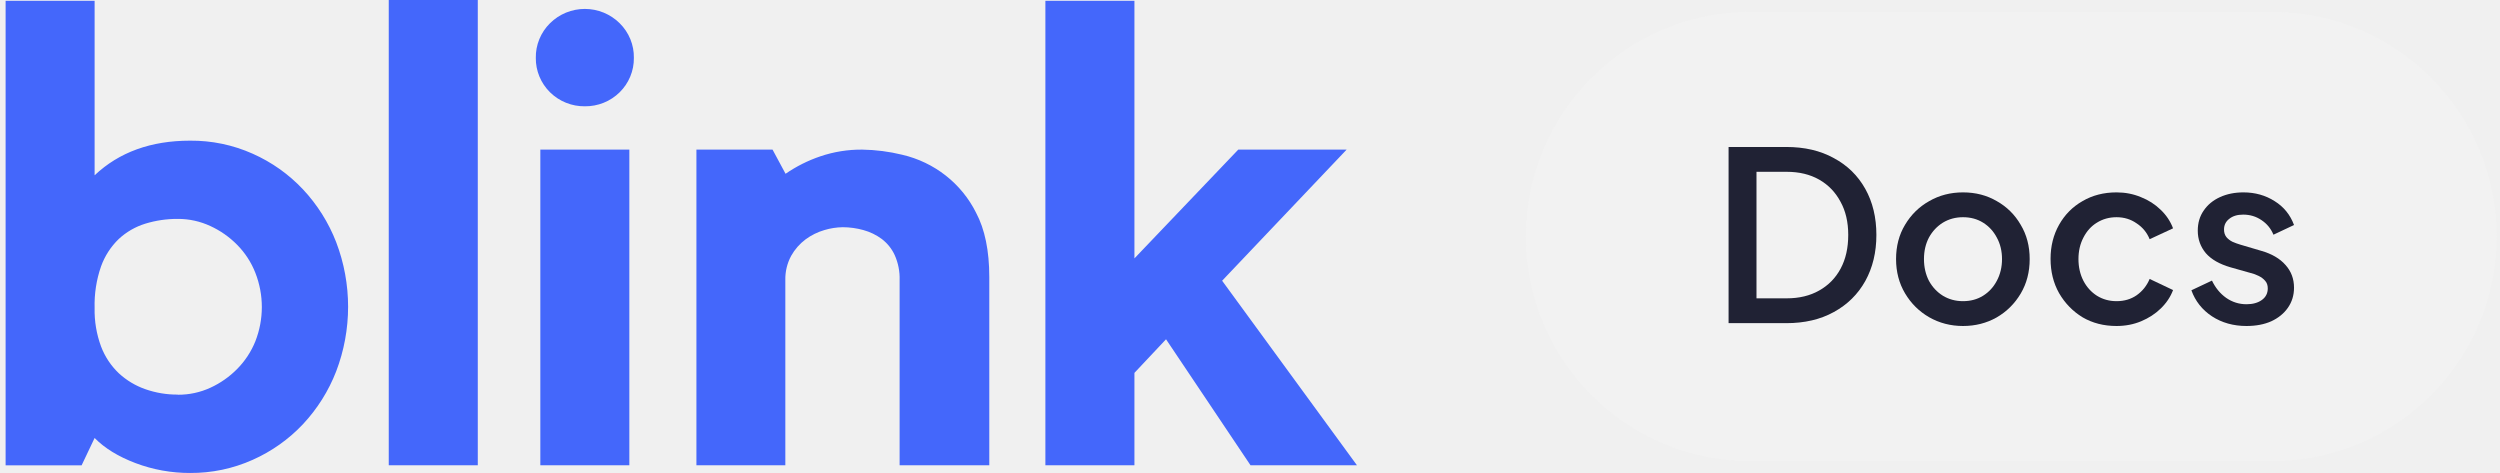
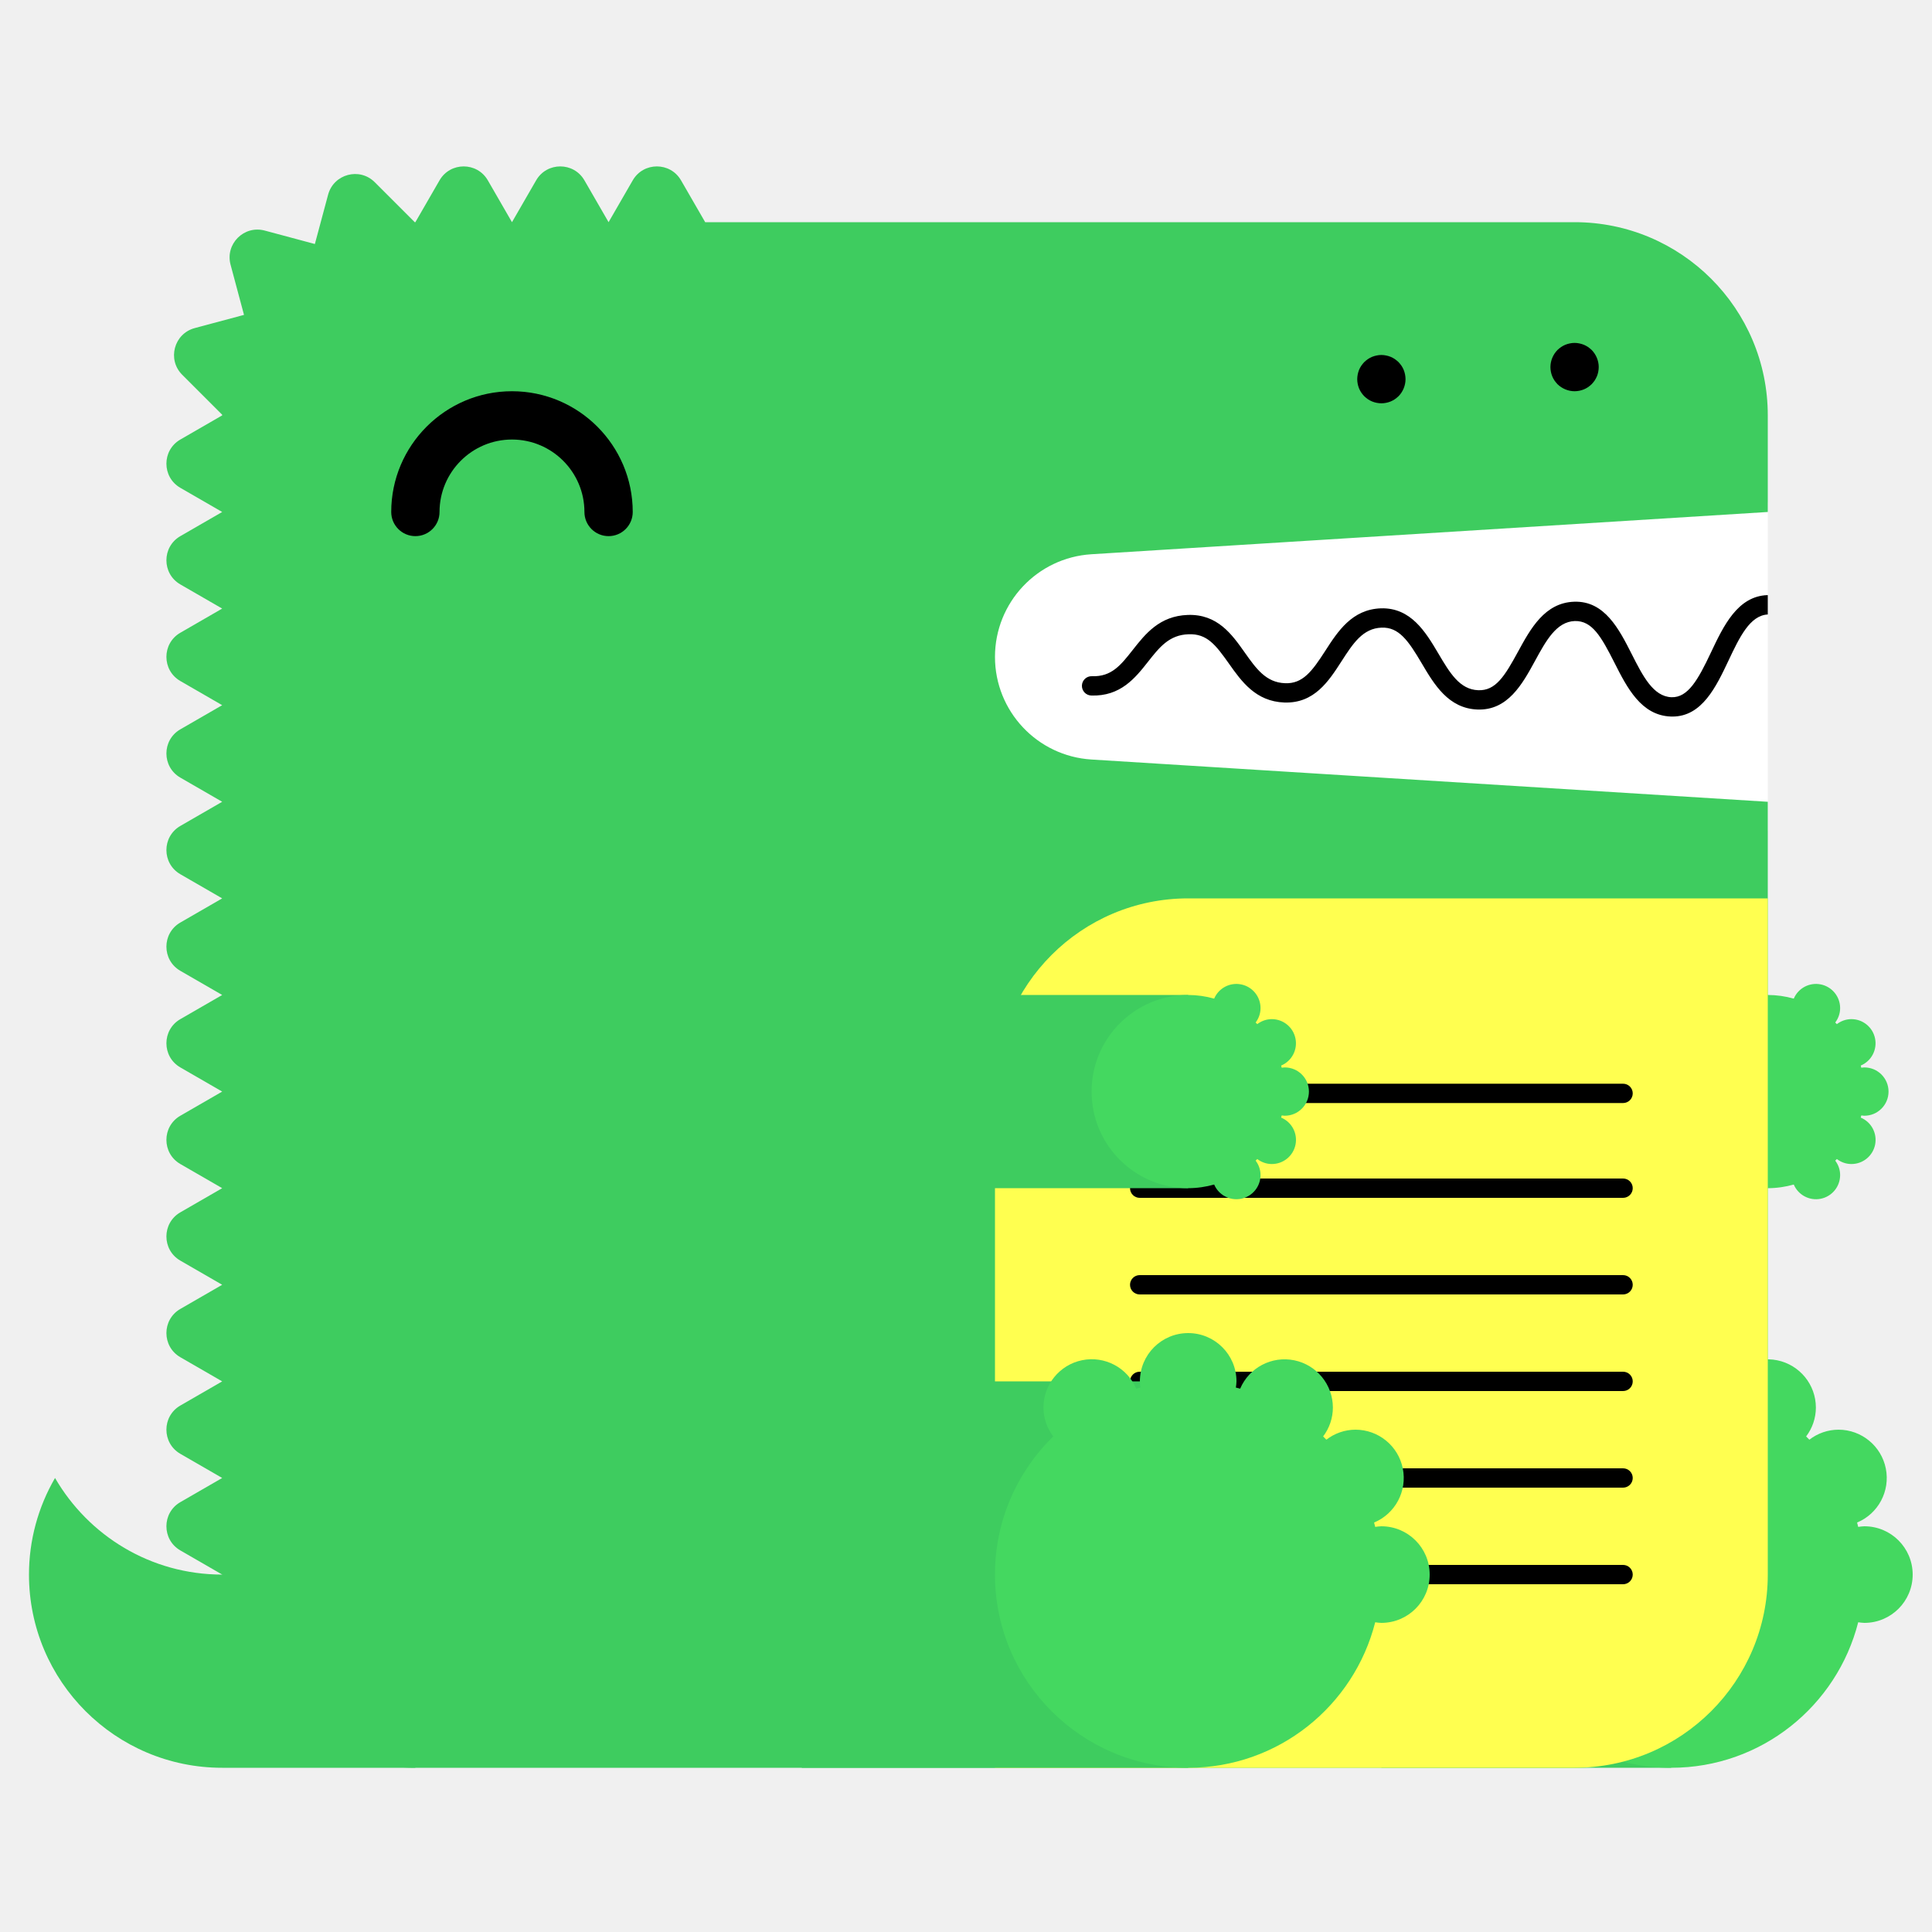
- <svg xmlns="http://www.w3.org/2000/svg" width="148" height="28" viewBox="0 0 148 28" fill="none">
-   <g clip-path="url(#clip0_2619_37368)">
-     <path d="M11.252 8.327C12.529 8.316 13.793 8.579 14.957 9.099C16.083 9.598 17.095 10.316 17.935 11.209C18.786 12.118 19.454 13.179 19.902 14.336C20.843 16.8 20.843 19.519 19.902 21.983C19.454 23.141 18.786 24.203 17.935 25.113C17.094 26.005 16.082 26.723 14.957 27.223C13.793 27.744 12.529 28.009 11.252 28C10.15 28.003 9.056 27.805 8.026 27.417C7 27.028 6.191 26.531 5.601 25.928L4.831 27.549H0.332V0.046H5.601V10.377C7.052 9.01 8.935 8.327 11.252 8.327ZM10.527 23.368C11.193 23.373 11.852 23.231 12.456 22.953C13.049 22.681 13.585 22.305 14.041 21.842C14.506 21.372 14.873 20.814 15.118 20.203C15.628 18.9 15.628 17.456 15.118 16.153C14.876 15.534 14.51 14.97 14.041 14.495C13.586 14.032 13.049 13.655 12.456 13.383C11.854 13.102 11.195 12.957 10.528 12.959C9.874 12.955 9.224 13.05 8.599 13.242C8.015 13.423 7.479 13.732 7.033 14.146C6.562 14.6 6.203 15.155 5.983 15.767C5.707 16.56 5.578 17.396 5.601 18.234C5.584 19.011 5.713 19.783 5.983 20.513C6.209 21.111 6.568 21.652 7.033 22.096C7.484 22.513 8.017 22.834 8.599 23.038C9.218 23.256 9.87 23.365 10.527 23.36V23.368ZM23.014 0H28.285V27.544H23.014V0ZM37.257 27.544H31.988V8.857H37.257L37.257 27.544ZM34.623 6.293C34.24 6.297 33.861 6.226 33.507 6.083C33.153 5.941 32.832 5.73 32.561 5.463C32.291 5.196 32.077 4.879 31.933 4.53C31.788 4.181 31.716 3.806 31.72 3.429C31.713 3.049 31.784 2.671 31.929 2.318C32.073 1.965 32.288 1.644 32.561 1.375C32.831 1.107 33.152 0.894 33.506 0.748C33.86 0.603 34.239 0.528 34.623 0.528C35.006 0.528 35.386 0.603 35.739 0.748C36.093 0.894 36.414 1.107 36.684 1.375C36.957 1.644 37.172 1.965 37.317 2.318C37.461 2.671 37.532 3.049 37.525 3.429C37.529 3.806 37.457 4.181 37.312 4.53C37.168 4.879 36.955 5.197 36.684 5.463C36.414 5.73 36.092 5.941 35.738 6.083C35.384 6.226 35.005 6.297 34.623 6.293ZM51.043 8.857C51.841 8.869 52.636 8.971 53.411 9.161C54.351 9.379 55.23 9.799 55.986 10.392C56.742 10.985 57.355 11.736 57.782 12.591C58.304 13.571 58.565 14.839 58.566 16.396V27.544H53.257V16.578C53.273 16.074 53.175 15.572 52.97 15.109C52.798 14.731 52.533 14.401 52.2 14.147C51.875 13.906 51.506 13.727 51.113 13.62C50.716 13.509 50.304 13.452 49.891 13.451C49.522 13.457 49.156 13.513 48.804 13.62C48.404 13.736 48.029 13.921 47.695 14.167C47.342 14.431 47.05 14.764 46.836 15.147C46.599 15.587 46.48 16.08 46.492 16.578V27.544H41.228V8.857H45.735L46.505 10.288C47.14 9.85 47.834 9.502 48.567 9.254C49.363 8.984 50.201 8.85 51.043 8.857ZM72.35 16.619L80.332 27.544H74.031L69.029 20.085L67.158 22.075V27.544H61.887V0.046H67.158V15.297L73.305 8.857H79.721L72.35 16.619Z" fill="#4467FB" />
+ <svg xmlns="http://www.w3.org/2000/svg" width="200" height="200" viewBox="0 0 200 200">
+   <g fill="none" fill-rule="evenodd">
+     <path fill="#FFF" d="M99 52h84v34H99z" />
+     <path d="M23 163c-7.398 0-13.843-4.027-17.303-10A19.886 19.886 0 0 0 3 163c0 11.046 8.954 20 20 20h20v-20H23z" fill="#3ECC5F" />
+     <path d="M112.98 57.376L183 53V43c0-11.046-8.954-20-20-20H73l-2.5-4.33c-1.112-1.925-3.889-1.925-5 0L63 23l-2.5-4.33c-1.111-1.925-3.889-1.925-5 0L53 23l-2.5-4.33c-1.111-1.925-3.889-1.925-5 0L43 23c-.022 0-.042.003-.065.003l-4.142-4.141c-1.57-1.571-4.252-.853-4.828 1.294l-1.369 5.104-5.192-1.392c-2.148-.575-4.111 1.389-3.535 3.536l1.39 5.193-5.102 1.367c-2.148.576-2.867 3.259-1.296 4.83l4.142 4.142c0 .021-.003.042-.003.064l-4.33 2.5c-1.925 1.111-1.925 3.889 0 5L23 53l-4.33 2.5c-1.925 1.111-1.925 3.889 0 5L23 63l-4.33 2.5c-1.925 1.111-1.925 3.889 0 5L23 73l-4.33 2.5c-1.925 1.111-1.925 3.889 0 5L23 83l-4.33 2.5c-1.925 1.111-1.925 3.889 0 5L23 93l-4.33 2.5c-1.925 1.111-1.925 3.889 0 5L23 103l-4.33 2.5c-1.925 1.111-1.925 3.889 0 5L23 113l-4.33 2.5c-1.925 1.111-1.925 3.889 0 5L23 123l-4.33 2.5c-1.925 1.111-1.925 3.889 0 5L23 133l-4.33 2.5c-1.925 1.111-1.925 3.889 0 5L23 143l-4.33 2.5c-1.925 1.111-1.925 3.889 0 5L23 153l-4.33 2.5c-1.925 1.111-1.925 3.889 0 5L23 163c0 11.046 8.954 20 20 20h120c11.046 0 20-8.954 20-20V83l-70.02-4.376A10.645 10.645 0 0 1 103 68c0-5.621 4.37-10.273 9.98-10.624" fill="#3ECC5F" />
+     <path fill="#3ECC5F" d="M143 183h30v-40h-30z" />
+     <path d="M193 158c-.219 0-.428.037-.639.064-.038-.15-.074-.301-.116-.451A5 5 0 0 0 190.32 148a4.96 4.96 0 0 0-3.016 1.036 26.531 26.531 0 0 0-.335-.336 4.955 4.955 0 0 0 1.011-2.987 5 5 0 0 0-9.599-1.959c-.148-.042-.297-.077-.445-.115.027-.211.064-.42.064-.639a5 5 0 0 0-5-5 5 5 0 0 0-5 5c0 .219.037.428.064.639-.148.038-.297.073-.445.115a4.998 4.998 0 0 0-9.599 1.959c0 1.125.384 2.151 1.011 2.987-3.717 3.632-6.031 8.693-6.031 14.3 0 11.046 8.954 20 20 20 9.339 0 17.16-6.41 19.361-15.064.211.027.42.064.639.064a5 5 0 0 0 5-5 5 5 0 0 0-5-5" fill="#44D860" />
+     <path fill="#3ECC5F" d="M153 123h30v-20h-30z" />
+     <path d="M193 115.5a2.5 2.5 0 1 0 0-5c-.109 0-.214.019-.319.032-.02-.075-.037-.15-.058-.225a2.501 2.501 0 0 0-.963-4.807c-.569 0-1.088.197-1.508.518a6.653 6.653 0 0 0-.168-.168c.314-.417.506-.931.506-1.494a2.5 2.5 0 0 0-4.8-.979A9.987 9.987 0 0 0 183 103c-5.522 0-10 4.478-10 10s4.478 10 10 10c.934 0 1.833-.138 2.69-.377a2.5 2.5 0 0 0 4.8-.979c0-.563-.192-1.077-.506-1.494.057-.055.113-.111.168-.168.42.321.939.518 1.508.518a2.5 2.5 0 0 0 .963-4.807c.021-.074.038-.15.058-.225.105.013.21.032.319.032" fill="#44D860" />
+     <path d="M63 55.5a2.5 2.5 0 0 1-2.5-2.5c0-4.136-3.364-7.5-7.5-7.5s-7.5 3.364-7.5 7.5a2.5 2.5 0 1 1-5 0c0-6.893 5.607-12.5 12.5-12.5S65.5 46.107 65.5 53a2.5 2.5 0 0 1-2.5 2.5" fill="#000" />
+     <path d="M103 183h60c11.046 0 20-8.954 20-20V93h-60c-11.046 0-20 8.954-20 20v70z" fill="#FFFF50" />
+     <path d="M168.02 124h-50.04a1 1 0 1 1 0-2h50.04a1 1 0 1 1 0 2m0 20h-50.04a1 1 0 1 1 0-2h50.04a1 1 0 1 1 0 2m0 20h-50.04a1 1 0 1 1 0-2h50.04a1 1 0 1 1 0 2m0-49.814h-50.04a1 1 0 1 1 0-2h50.04a1 1 0 1 1 0 2m0 19.814h-50.04a1 1 0 1 1 0-2h50.04a1 1 0 1 1 0 2m0 20h-50.04a1 1 0 1 1 0-2h50.04a1 1 0 1 1 0 2M183 61.611c-.012 0-.022-.006-.034-.005-3.09.105-4.552 3.196-5.842 5.923-1.346 2.85-2.387 4.703-4.093 4.647-1.889-.068-2.969-2.202-4.113-4.46-1.314-2.594-2.814-5.536-5.963-5.426-3.046.104-4.513 2.794-5.807 5.167-1.377 2.528-2.314 4.065-4.121 3.994-1.927-.07-2.951-1.805-4.136-3.813-1.321-2.236-2.848-4.75-5.936-4.664-2.994.103-4.465 2.385-5.763 4.4-1.373 2.13-2.335 3.428-4.165 3.351-1.973-.07-2.992-1.51-4.171-3.177-1.324-1.873-2.816-3.993-5.895-3.89-2.928.1-4.399 1.97-5.696 3.618-1.232 1.564-2.194 2.802-4.229 2.724a1 1 0 0 0-.072 2c3.017.101 4.545-1.8 5.872-3.487 1.177-1.496 2.193-2.787 4.193-2.855 1.926-.082 2.829 1.115 4.195 3.045 1.297 1.834 2.769 3.914 5.731 4.021 3.103.104 4.596-2.215 5.918-4.267 1.182-1.834 2.202-3.417 4.15-3.484 1.793-.067 2.769 1.35 4.145 3.681 1.297 2.197 2.766 4.686 5.787 4.796 3.125.108 4.634-2.62 5.949-5.035 1.139-2.088 2.214-4.06 4.119-4.126 1.793-.042 2.728 1.595 4.111 4.33 1.292 2.553 2.757 5.445 5.825 5.556l.169.003c3.064 0 4.518-3.075 5.805-5.794 1.139-2.41 2.217-4.68 4.067-4.773v-2z" fill="#000" />
+     <path fill="#3ECC5F" d="M83 183h40v-40H83z" />
+     <path d="M143 158c-.219 0-.428.037-.639.064-.038-.15-.074-.301-.116-.451A5 5 0 0 0 140.32 148a4.96 4.96 0 0 0-3.016 1.036 26.531 26.531 0 0 0-.335-.336 4.955 4.955 0 0 0 1.011-2.987 5 5 0 0 0-9.599-1.959c-.148-.042-.297-.077-.445-.115.027-.211.064-.42.064-.639a5 5 0 0 0-5-5 5 5 0 0 0-5 5c0 .219.037.428.064.639-.148.038-.297.073-.445.115a4.998 4.998 0 0 0-9.599 1.959c0 1.125.384 2.151 1.011 2.987-3.717 3.632-6.031 8.693-6.031 14.3 0 11.046 8.954 20 20 20 9.339 0 17.16-6.41 19.361-15.064.211.027.42.064.639.064a5 5 0 0 0 5-5 5 5 0 0 0-5-5" fill="#44D860" />
+     <path fill="#3ECC5F" d="M83 123h40v-20H83z" />
+     <path d="M133 115.5a2.5 2.5 0 1 0 0-5c-.109 0-.214.019-.319.032-.02-.075-.037-.15-.058-.225a2.501 2.501 0 0 0-.963-4.807c-.569 0-1.088.197-1.508.518a6.653 6.653 0 0 0-.168-.168c.314-.417.506-.931.506-1.494a2.5 2.5 0 0 0-4.8-.979A9.987 9.987 0 0 0 123 103c-5.522 0-10 4.478-10 10s4.478 10 10 10c.934 0 1.833-.138 2.69-.377a2.5 2.5 0 0 0 4.8-.979c0-.563-.192-1.077-.506-1.494.057-.055.113-.111.168-.168.42.321.939.518 1.508.518a2.5 2.5 0 0 0 .963-4.807c.021-.074.038-.15.058-.225.105.013.21.032.319.032" fill="#44D860" />
+     <path d="M143 41.75c-.16 0-.33-.02-.49-.05a2.52 2.52 0 0 1-.47-.14c-.15-.06-.29-.14-.431-.23-.13-.09-.259-.2-.38-.31-.109-.12-.219-.24-.309-.38s-.17-.28-.231-.43a2.619 2.619 0 0 1-.189-.96c0-.16.02-.33.05-.49.03-.16.08-.31.139-.47.061-.15.141-.29.231-.43.09-.13.2-.26.309-.38.121-.11.25-.22.38-.31.141-.09.281-.17.431-.23.149-.06.31-.11.47-.14.32-.07.65-.07.98 0 .159.03.32.08.47.14.149.06.29.14.43.23.13.09.259.2.38.31.11.12.22.25.31.38.09.14.17.28.23.43.06.16.11.31.14.47.029.16.05.33.05.49 0 .66-.271 1.31-.73 1.77-.121.11-.25.22-.38.31-.14.09-.281.17-.43.23a2.565 2.565 0 0 1-.96.19m20-1.25c-.66 0-1.3-.27-1.771-.73a3.802 3.802 0 0 1-.309-.38c-.09-.14-.17-.28-.231-.43a2.619 2.619 0 0 1-.189-.96c0-.66.27-1.3.729-1.77.121-.11.25-.22.38-.31.141-.09.281-.17.431-.23.149-.06.31-.11.47-.14.32-.07.66-.07.98 0 .159.03.32.08.47.14.149.06.29.14.43.23.13.09.259.2.38.31.459.47.73 1.11.73 1.77 0 .16-.021.33-.05.49-.03.16-.08.32-.14.47-.07.15-.14.29-.23.43-.09.13-.2.26-.31.38-.121.11-.25.22-.38.31-.14.09-.281.17-.43.23a2.565 2.565 0 0 1-.96.19" fill="#000" />
  </g>
-   <rect x="90.332" y="0.701" width="57.474" height="26.598" rx="13.299" fill="#F2F2F2" />
-   <path d="M102.332 19.131V8.701H105.748C106.831 8.701 107.769 8.92 108.562 9.359C109.365 9.788 109.985 10.395 110.424 11.179C110.863 11.963 111.082 12.873 111.082 13.909C111.082 14.936 110.863 15.846 110.424 16.639C109.985 17.423 109.365 18.034 108.562 18.473C107.769 18.912 106.831 19.131 105.748 19.131H102.332ZM103.984 17.661H105.776C106.513 17.661 107.153 17.507 107.694 17.199C108.245 16.891 108.669 16.457 108.968 15.897C109.267 15.337 109.416 14.674 109.416 13.909C109.416 13.144 109.262 12.486 108.954 11.935C108.655 11.375 108.235 10.941 107.694 10.633C107.153 10.325 106.513 10.171 105.776 10.171H103.984V17.661Z" fill="#202234" />
-   <path d="M116.209 19.299C115.481 19.299 114.814 19.126 114.207 18.781C113.61 18.436 113.134 17.964 112.779 17.367C112.424 16.77 112.247 16.093 112.247 15.337C112.247 14.572 112.424 13.895 112.779 13.307C113.134 12.71 113.61 12.243 114.207 11.907C114.804 11.562 115.472 11.389 116.209 11.389C116.956 11.389 117.623 11.562 118.211 11.907C118.808 12.243 119.28 12.71 119.625 13.307C119.98 13.895 120.157 14.572 120.157 15.337C120.157 16.102 119.98 16.784 119.625 17.381C119.27 17.978 118.794 18.45 118.197 18.795C117.6 19.131 116.937 19.299 116.209 19.299ZM116.209 17.829C116.657 17.829 117.054 17.722 117.399 17.507C117.744 17.292 118.015 16.998 118.211 16.625C118.416 16.242 118.519 15.813 118.519 15.337C118.519 14.861 118.416 14.436 118.211 14.063C118.015 13.69 117.744 13.396 117.399 13.181C117.054 12.966 116.657 12.859 116.209 12.859C115.77 12.859 115.374 12.966 115.019 13.181C114.674 13.396 114.398 13.69 114.193 14.063C113.997 14.436 113.899 14.861 113.899 15.337C113.899 15.813 113.997 16.242 114.193 16.625C114.398 16.998 114.674 17.292 115.019 17.507C115.374 17.722 115.77 17.829 116.209 17.829Z" fill="#202234" />
-   <path d="M125.299 19.299C124.543 19.299 123.871 19.126 123.283 18.781C122.705 18.426 122.243 17.95 121.897 17.353C121.561 16.756 121.393 16.079 121.393 15.323C121.393 14.576 121.561 13.904 121.897 13.307C122.233 12.71 122.695 12.243 123.283 11.907C123.871 11.562 124.543 11.389 125.299 11.389C125.813 11.389 126.293 11.482 126.741 11.669C127.189 11.846 127.577 12.094 127.903 12.411C128.239 12.728 128.487 13.097 128.645 13.517L127.259 14.161C127.101 13.769 126.844 13.456 126.489 13.223C126.144 12.98 125.747 12.859 125.299 12.859C124.87 12.859 124.483 12.966 124.137 13.181C123.801 13.386 123.535 13.68 123.339 14.063C123.143 14.436 123.045 14.861 123.045 15.337C123.045 15.813 123.143 16.242 123.339 16.625C123.535 16.998 123.801 17.292 124.137 17.507C124.483 17.722 124.87 17.829 125.299 17.829C125.757 17.829 126.153 17.712 126.489 17.479C126.835 17.236 127.091 16.914 127.259 16.513L128.645 17.171C128.496 17.572 128.253 17.936 127.917 18.263C127.591 18.58 127.203 18.832 126.755 19.019C126.307 19.206 125.822 19.299 125.299 19.299Z" fill="#202234" />
-   <path d="M132.992 19.299C132.217 19.299 131.536 19.108 130.948 18.725C130.369 18.342 129.963 17.829 129.73 17.185L130.948 16.611C131.153 17.04 131.433 17.381 131.788 17.633C132.152 17.885 132.553 18.011 132.992 18.011C133.365 18.011 133.668 17.927 133.902 17.759C134.135 17.591 134.252 17.362 134.252 17.073C134.252 16.886 134.2 16.737 134.098 16.625C133.995 16.504 133.864 16.406 133.706 16.331C133.556 16.256 133.402 16.2 133.244 16.163L132.054 15.827C131.4 15.64 130.91 15.36 130.584 14.987C130.266 14.604 130.108 14.161 130.108 13.657C130.108 13.2 130.224 12.803 130.458 12.467C130.691 12.122 131.013 11.856 131.424 11.669C131.834 11.482 132.296 11.389 132.81 11.389C133.5 11.389 134.116 11.562 134.658 11.907C135.199 12.243 135.582 12.714 135.806 13.321L134.588 13.895C134.438 13.531 134.2 13.242 133.874 13.027C133.556 12.812 133.197 12.705 132.796 12.705C132.45 12.705 132.175 12.789 131.97 12.957C131.764 13.116 131.662 13.326 131.662 13.587C131.662 13.764 131.708 13.914 131.802 14.035C131.895 14.147 132.016 14.24 132.166 14.315C132.315 14.38 132.469 14.436 132.628 14.483L133.86 14.847C134.485 15.024 134.966 15.304 135.302 15.687C135.638 16.06 135.806 16.508 135.806 17.031C135.806 17.479 135.684 17.876 135.442 18.221C135.208 18.557 134.882 18.823 134.462 19.019C134.042 19.206 133.552 19.299 132.992 19.299Z" fill="#202234" />
-   <defs>
-     <clipPath id="clip0_2619_37368">
-       <rect width="80" height="28" fill="white" transform="translate(0.332031)" />
-     </clipPath>
-   </defs>
</svg>
